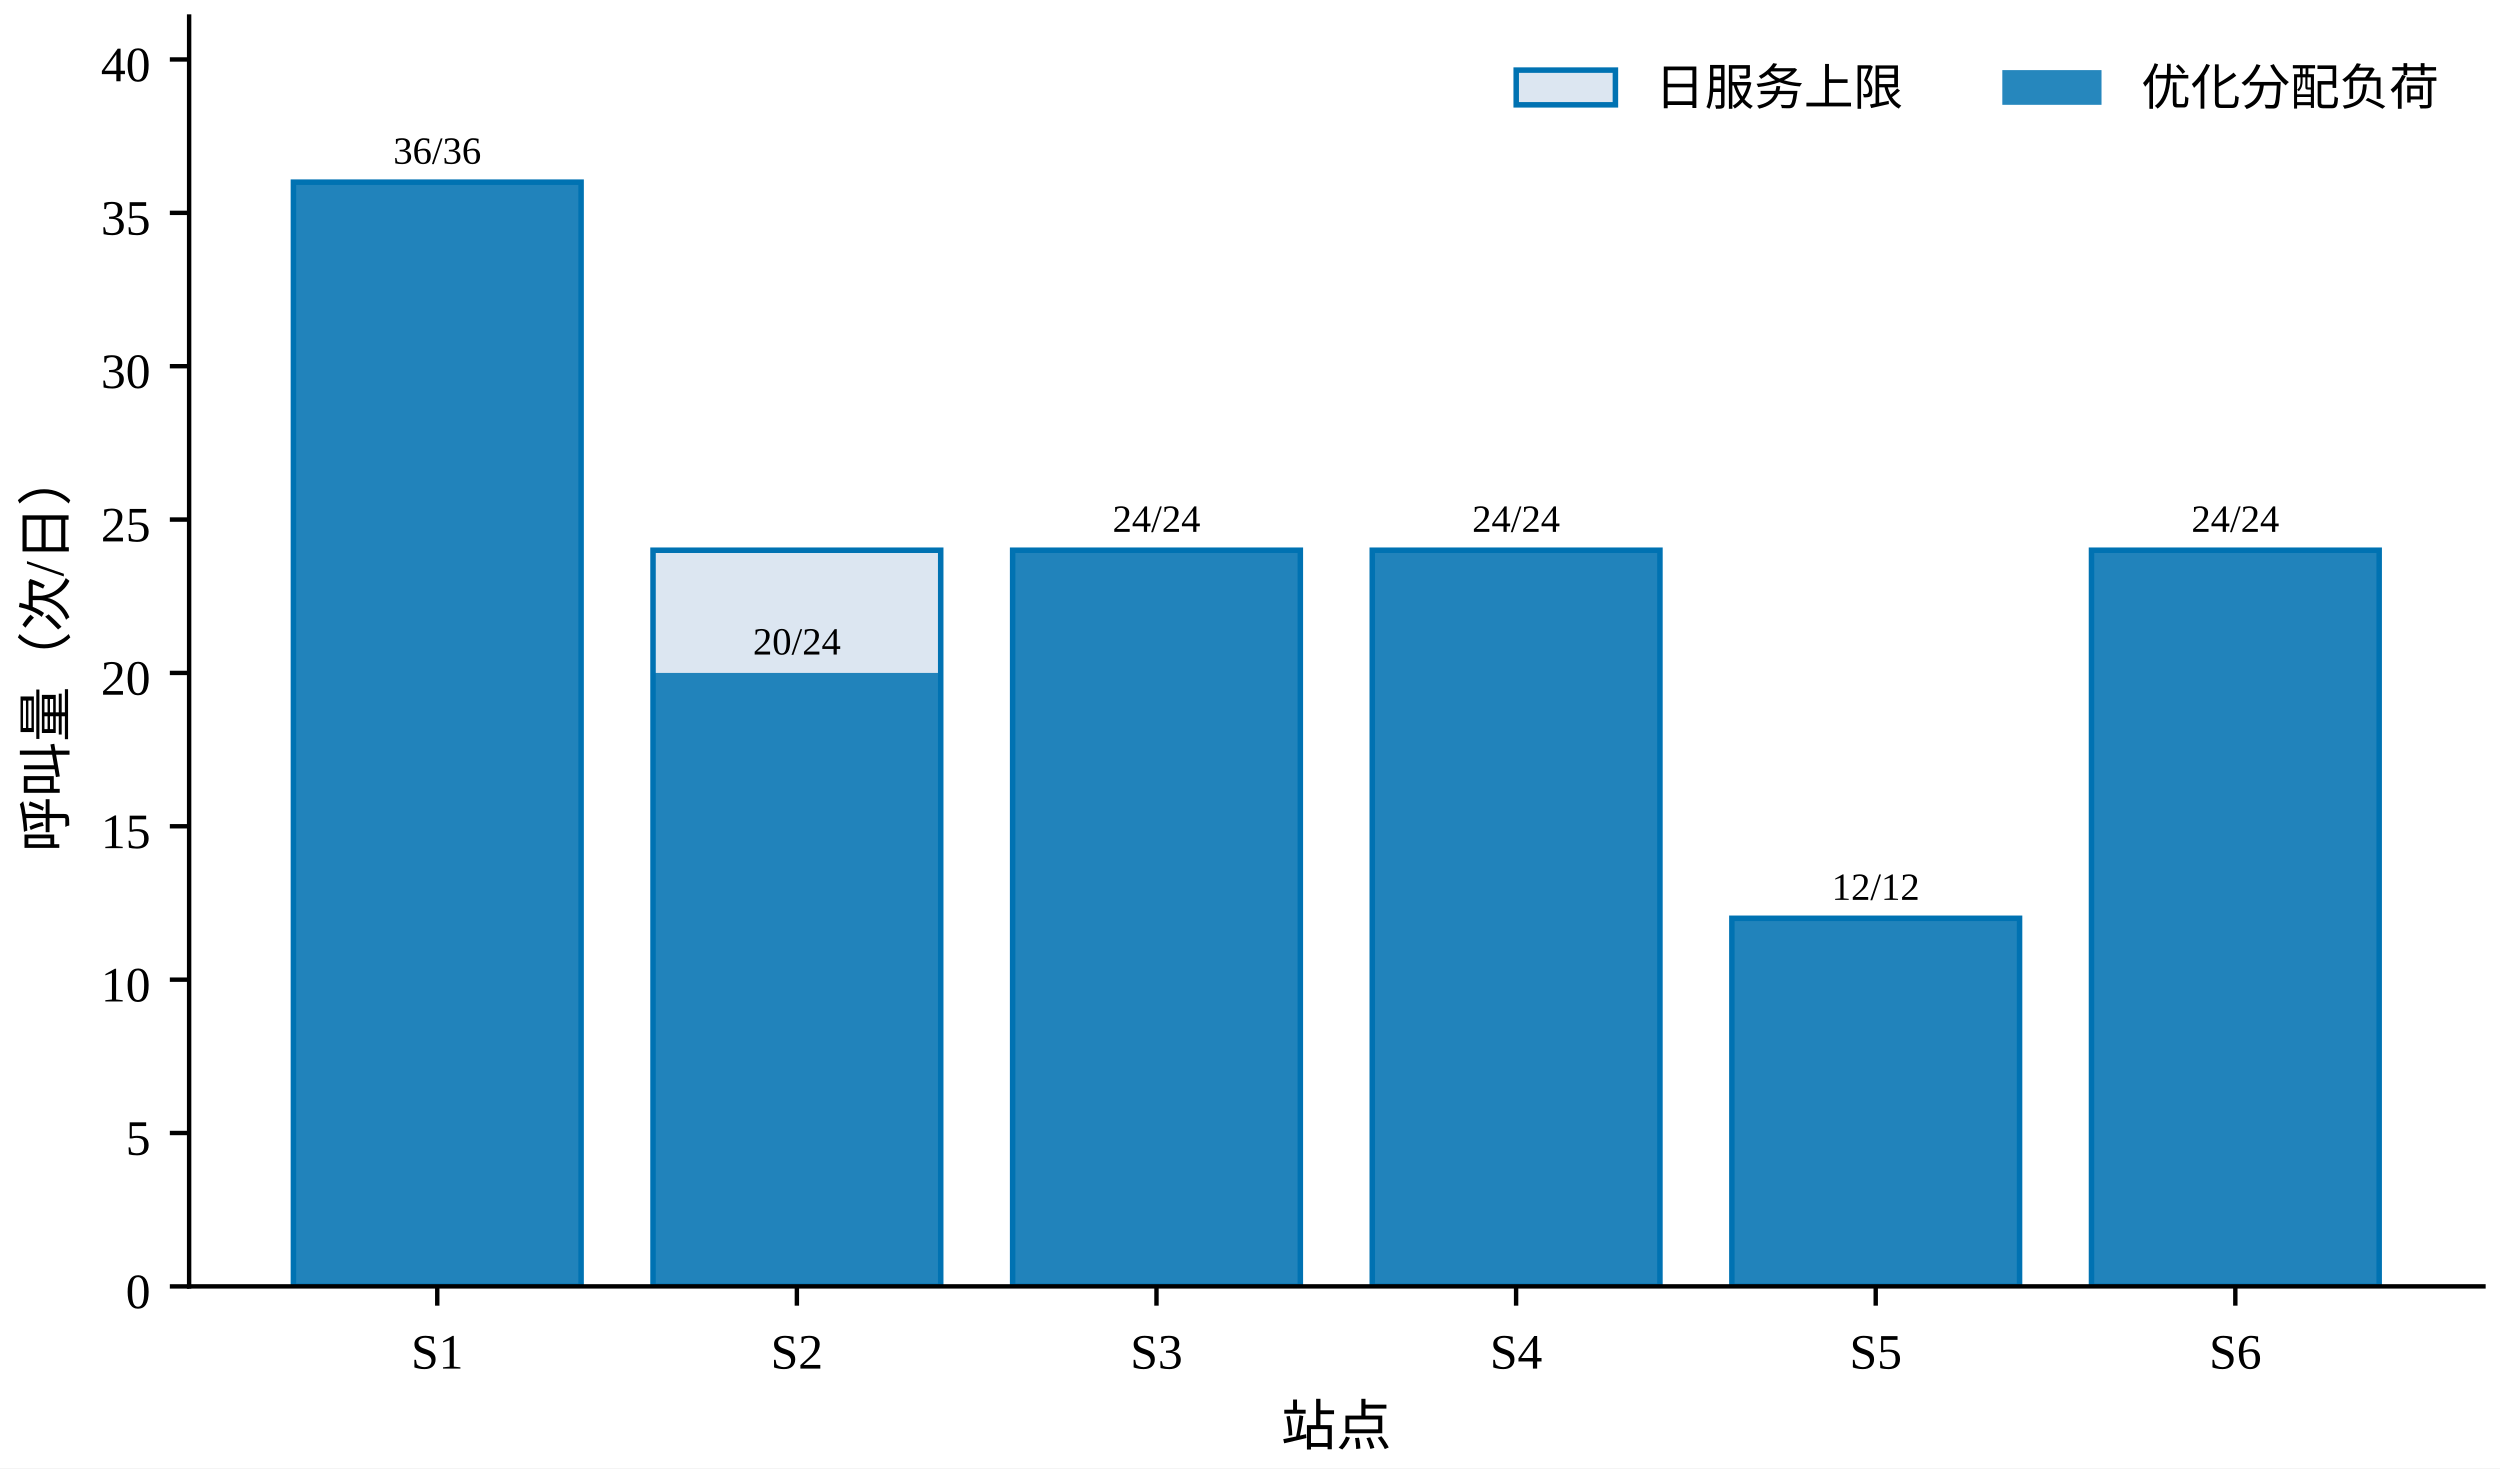
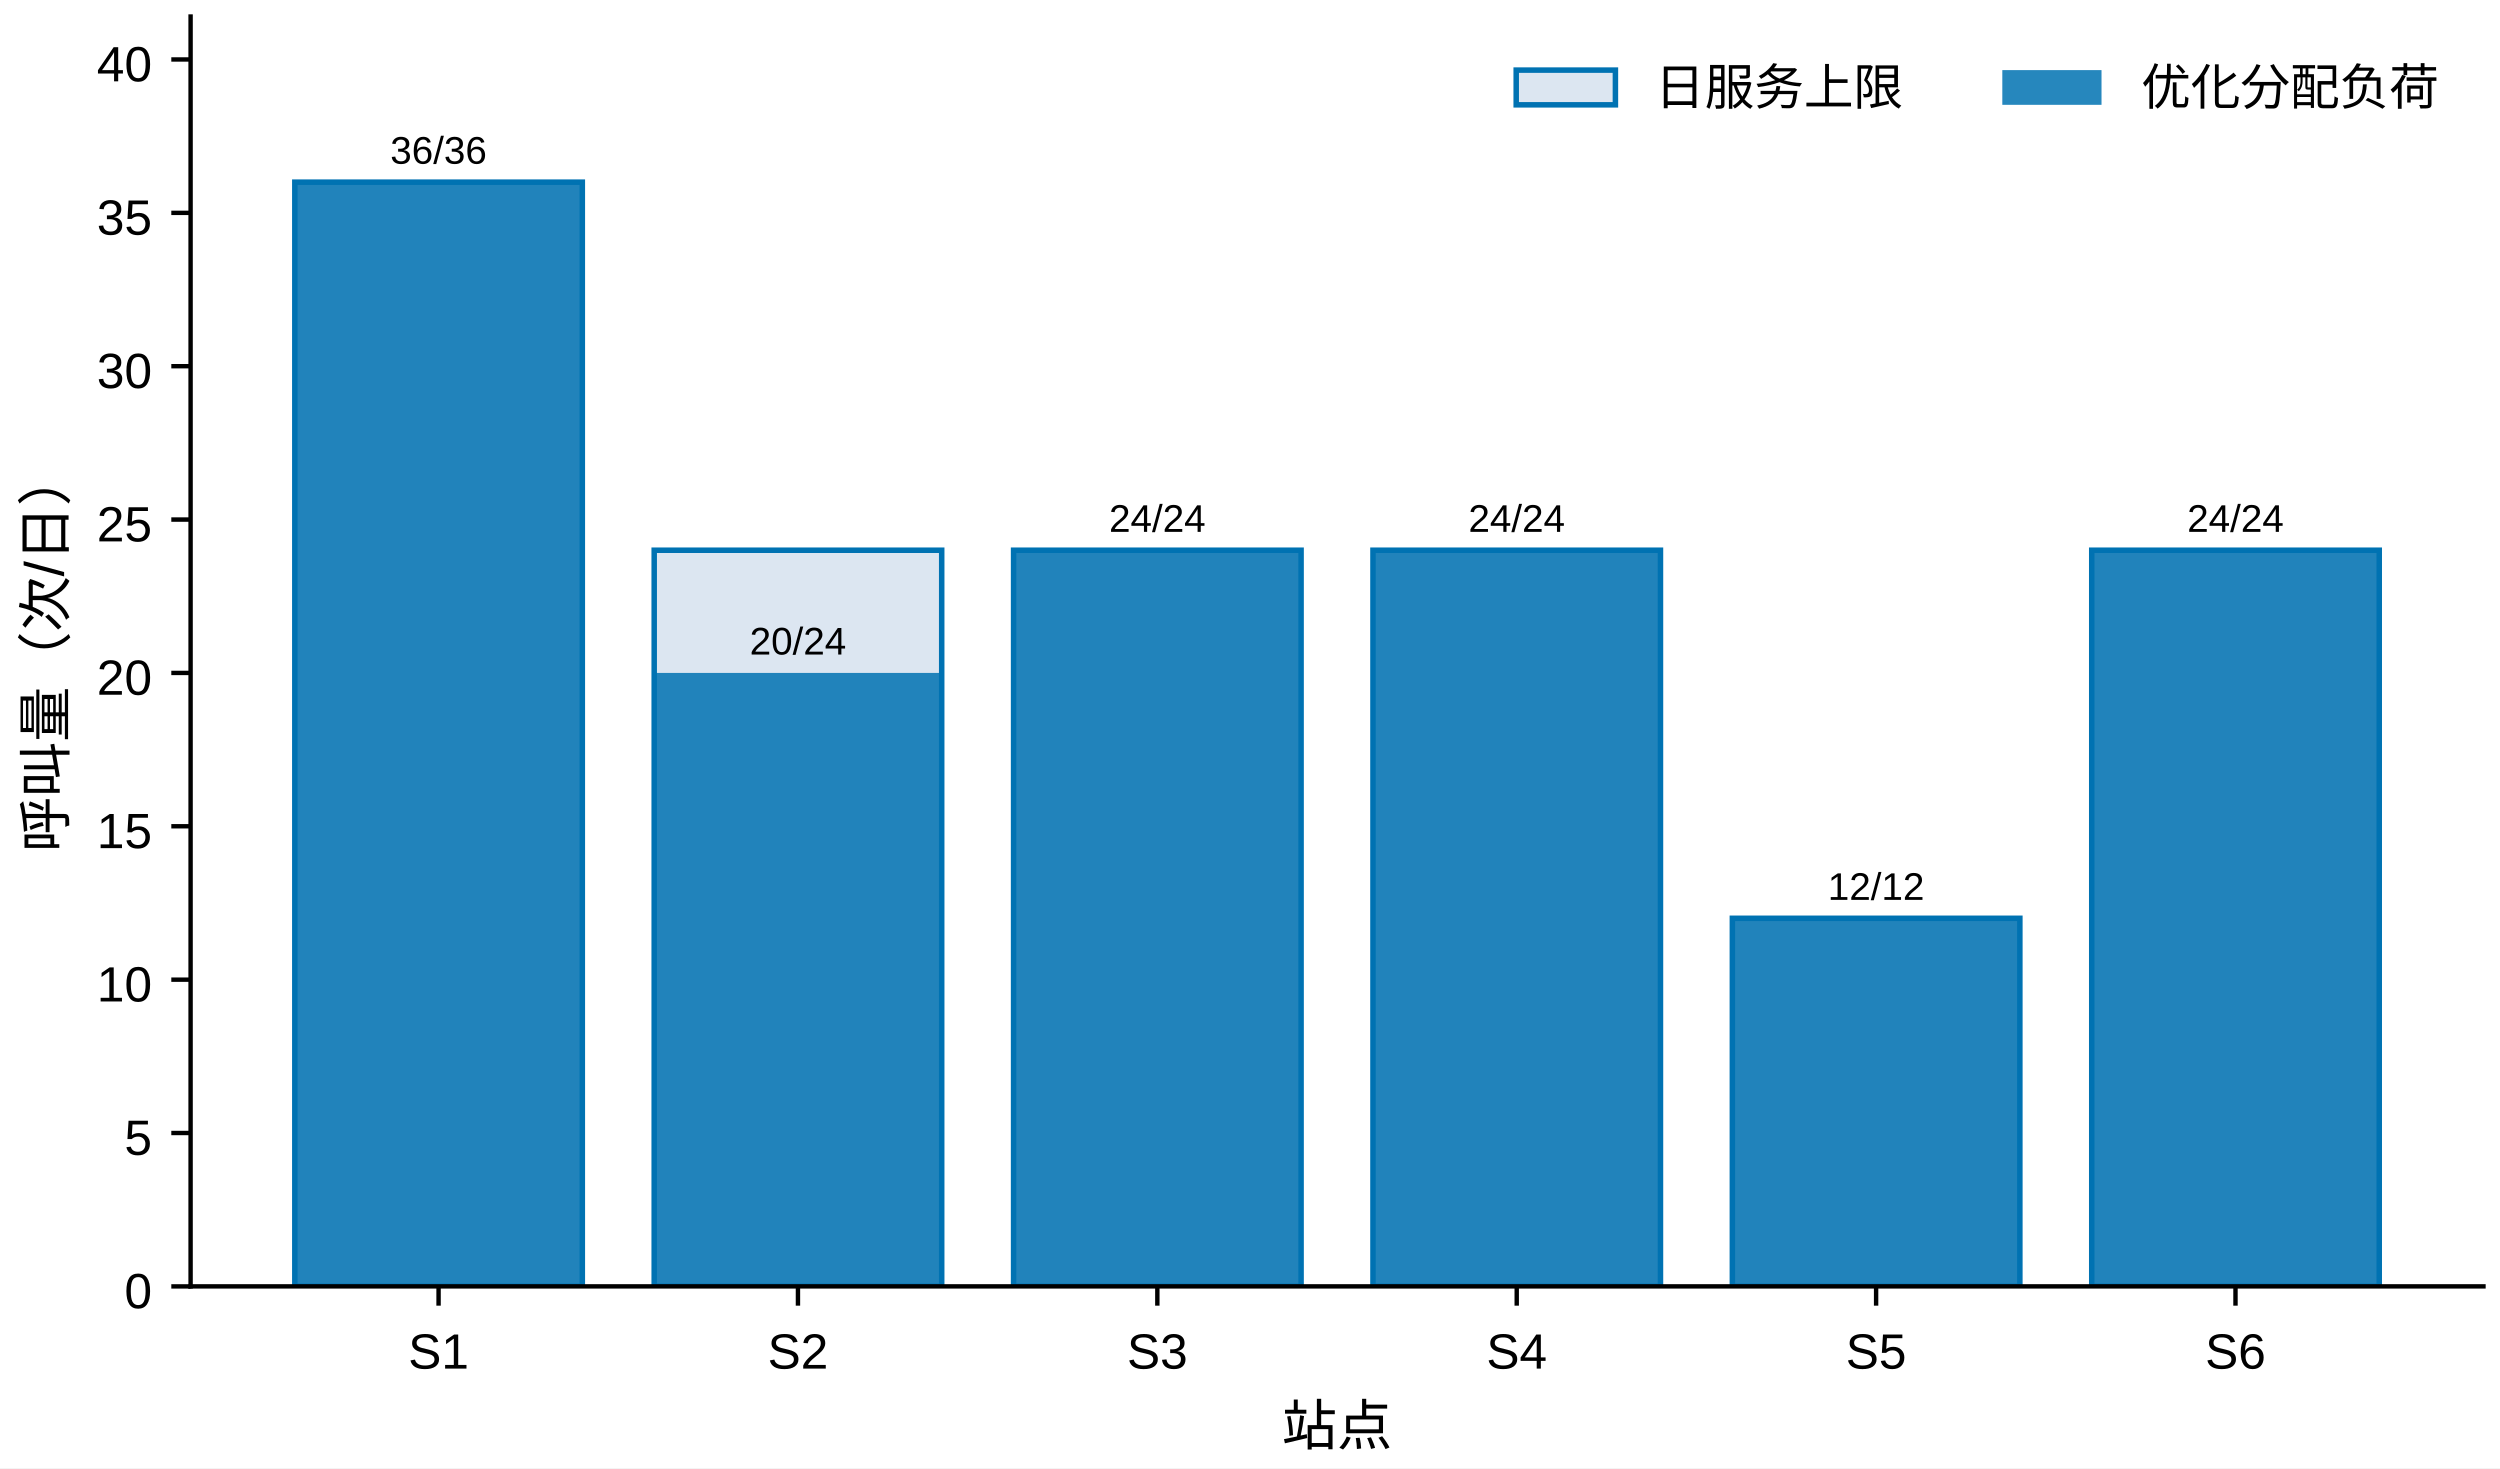
<svg xmlns="http://www.w3.org/2000/svg" xmlns:xlink="http://www.w3.org/1999/xlink" width="453.6pt" height="266.4pt" viewBox="0 0 453.6 266.4" version="1.1">
  <defs>
    <style type="text/css">*{stroke-linejoin: round; stroke-linecap: butt}</style>
  </defs>
  <g id="figure_1">
    <g id="patch_1">
-       <path d="M 0 266.4  L 453.6 266.4  L 453.6 0  L 0 0  z " style="fill: #ffffff" />
+       <path d="M 0 266.4 L 453.6 266.4 L 453.6 0 L 0 0 z " style="fill: #ffffff" />
    </g>
    <g id="axes_1">
      <g id="patch_2">
-         <path d="M 34.314 233.4  L 450.6 233.4  L 450.6 3  L 34.314 3  z " style="fill: #ffffff" />
+         <path d="M 34.581 233.4 L 450.6 233.4 L 450.6 3 L 34.581 3 z " style="fill: #ffffff" />
      </g>
      <g id="patch_3">
-         <path d="M 53.236 233.4  L 105.435 233.4  L 105.435 33.052  L 53.236 33.052  z " clip-path="url(#p767f2f8be1)" style="fill: #dce6f1; stroke: #0072b2; stroke-linejoin: miter" />
+         <path d="M 53.491 233.4 L 105.656 233.4 L 105.656 33.052 L 53.491 33.052 z " clip-path="url(#padba40a1f6)" style="fill: #dce6f1; stroke: #0072b2; stroke-linejoin: miter" />
      </g>
      <g id="patch_4">
-         <path d="M 118.484 233.4  L 170.683 233.4  L 170.683 99.835  L 118.484 99.835  z " clip-path="url(#p767f2f8be1)" style="fill: #dce6f1; stroke: #0072b2; stroke-linejoin: miter" />
+         <path d="M 118.698 233.4 L 170.863 233.4 L 170.863 99.835 L 118.698 99.835 z " clip-path="url(#padba40a1f6)" style="fill: #dce6f1; stroke: #0072b2; stroke-linejoin: miter" />
      </g>
      <g id="patch_5">
-         <path d="M 183.733 233.4  L 235.932 233.4  L 235.932 99.835  L 183.733 99.835  z " clip-path="url(#p767f2f8be1)" style="fill: #dce6f1; stroke: #0072b2; stroke-linejoin: miter" />
+         <path d="M 183.904 233.4 L 236.07 233.4 L 236.07 99.835 L 183.904 99.835 z " clip-path="url(#padba40a1f6)" style="fill: #dce6f1; stroke: #0072b2; stroke-linejoin: miter" />
      </g>
      <g id="patch_6">
-         <path d="M 248.982 233.4  L 301.18 233.4  L 301.18 99.835  L 248.982 99.835  z " clip-path="url(#p767f2f8be1)" style="fill: #dce6f1; stroke: #0072b2; stroke-linejoin: miter" />
+         <path d="M 249.111 233.4 L 301.276 233.4 L 301.276 99.835 L 249.111 99.835 z " clip-path="url(#padba40a1f6)" style="fill: #dce6f1; stroke: #0072b2; stroke-linejoin: miter" />
      </g>
      <g id="patch_7">
-         <path d="M 314.23 233.4  L 366.429 233.4  L 366.429 166.617  L 314.23 166.617  z " clip-path="url(#p767f2f8be1)" style="fill: #dce6f1; stroke: #0072b2; stroke-linejoin: miter" />
+         <path d="M 314.318 233.4 L 366.483 233.4 L 366.483 166.617 L 314.318 166.617 z " clip-path="url(#padba40a1f6)" style="fill: #dce6f1; stroke: #0072b2; stroke-linejoin: miter" />
      </g>
      <g id="patch_8">
-         <path d="M 379.479 233.4  L 431.678 233.4  L 431.678 99.835  L 379.479 99.835  z " clip-path="url(#p767f2f8be1)" style="fill: #dce6f1; stroke: #0072b2; stroke-linejoin: miter" />
+         <path d="M 379.524 233.4 L 431.69 233.4 L 431.69 99.835 L 379.524 99.835 z " clip-path="url(#padba40a1f6)" style="fill: #dce6f1; stroke: #0072b2; stroke-linejoin: miter" />
      </g>
      <g id="patch_9">
-         <path d="M 53.236 233.4  L 105.435 233.4  L 105.435 33.052  L 53.236 33.052  z " clip-path="url(#p767f2f8be1)" style="fill: #0072b2; opacity: 0.85" />
+         <path d="M 53.491 233.4 L 105.656 233.4 L 105.656 33.052 L 53.491 33.052 z " clip-path="url(#padba40a1f6)" style="fill: #0072b2; opacity: 0.85" />
      </g>
      <g id="patch_10">
-         <path d="M 118.484 233.4  L 170.683 233.4  L 170.683 122.096  L 118.484 122.096  z " clip-path="url(#p767f2f8be1)" style="fill: #0072b2; opacity: 0.85" />
+         <path d="M 118.698 233.4 L 170.863 233.4 L 170.863 122.096 L 118.698 122.096 z " clip-path="url(#padba40a1f6)" style="fill: #0072b2; opacity: 0.85" />
      </g>
      <g id="patch_11">
-         <path d="M 183.733 233.4  L 235.932 233.4  L 235.932 99.835  L 183.733 99.835  z " clip-path="url(#p767f2f8be1)" style="fill: #0072b2; opacity: 0.85" />
+         <path d="M 183.904 233.4 L 236.07 233.4 L 236.07 99.835 L 183.904 99.835 z " clip-path="url(#padba40a1f6)" style="fill: #0072b2; opacity: 0.85" />
      </g>
      <g id="patch_12">
-         <path d="M 248.982 233.4  L 301.18 233.4  L 301.18 99.835  L 248.982 99.835  z " clip-path="url(#p767f2f8be1)" style="fill: #0072b2; opacity: 0.85" />
+         <path d="M 249.111 233.4 L 301.276 233.4 L 301.276 99.835 L 249.111 99.835 z " clip-path="url(#padba40a1f6)" style="fill: #0072b2; opacity: 0.85" />
      </g>
      <g id="patch_13">
-         <path d="M 314.23 233.4  L 366.429 233.4  L 366.429 166.617  L 314.23 166.617  z " clip-path="url(#p767f2f8be1)" style="fill: #0072b2; opacity: 0.85" />
+         <path d="M 314.318 233.4 L 366.483 233.4 L 366.483 166.617 L 314.318 166.617 z " clip-path="url(#padba40a1f6)" style="fill: #0072b2; opacity: 0.85" />
      </g>
      <g id="patch_14">
-         <path d="M 379.479 233.4  L 431.678 233.4  L 431.678 99.835  L 379.479 99.835  z " clip-path="url(#p767f2f8be1)" style="fill: #0072b2; opacity: 0.85" />
+         <path d="M 379.524 233.4 L 431.69 233.4 L 431.69 99.835 L 379.524 99.835 z " clip-path="url(#padba40a1f6)" style="fill: #0072b2; opacity: 0.85" />
      </g>
      <g id="matplotlib.axis_1">
        <g id="xtick_1">
          <g id="line2d_1">
            <defs>
-               <path id="mc3f15a261b" d="M 0 0  L 0 3.5  " style="stroke: #000000; stroke-width: 0.8" />
+               <path id="m2171696612" d="M 0 0 L 0 3.5 " style="stroke: #000000; stroke-width: 0.8" />
            </defs>
            <g>
-               <use xlink:href="#mc3f15a261b" x="79.335" y="233.4" style="stroke: #000000; stroke-width: 0.8" />
+               <use xlink:href="#m2171696612" x="79.574" y="233.4" style="stroke: #000000; stroke-width: 0.8" />
            </g>
          </g>
          <g id="text_1">
-             <text style="font-size: 9px; font-family: 'Noto Serif SC', 'Times New Roman', 'Times', 'DejaVu Serif', serif; text-anchor: middle" x="79.335" y="248.32" transform="rotate(-0 79.33521 248.3198)">S1</text>
+             <text style="font-size: 9px; font-family: 'Noto Sans SC', 'Arial', 'Helvetica', 'DejaVu Sans', sans-serif; text-anchor: middle" x="79.574" y="248.32" transform="rotate(-0 79.5735 248.3198)">S1</text>
          </g>
        </g>
        <g id="xtick_2">
          <g id="line2d_2">
            <g>
-               <use xlink:href="#mc3f15a261b" x="144.584" y="233.4" style="stroke: #000000; stroke-width: 0.8" />
+               <use xlink:href="#m2171696612" x="144.78" y="233.4" style="stroke: #000000; stroke-width: 0.8" />
            </g>
          </g>
          <g id="text_2">
-             <text style="font-size: 9px; font-family: 'Noto Serif SC', 'Times New Roman', 'Times', 'DejaVu Serif', serif; text-anchor: middle" x="144.584" y="248.32" transform="rotate(-0 144.5838 248.3198)">S2</text>
+             <text style="font-size: 9px; font-family: 'Noto Sans SC', 'Arial', 'Helvetica', 'DejaVu Sans', sans-serif; text-anchor: middle" x="144.78" y="248.32" transform="rotate(-0 144.7802 248.3198)">S2</text>
          </g>
        </g>
        <g id="xtick_3">
          <g id="line2d_3">
            <g>
-               <use xlink:href="#mc3f15a261b" x="209.832" y="233.4" style="stroke: #000000; stroke-width: 0.8" />
+               <use xlink:href="#m2171696612" x="209.987" y="233.4" style="stroke: #000000; stroke-width: 0.8" />
            </g>
          </g>
          <g id="text_3">
-             <text style="font-size: 9px; font-family: 'Noto Serif SC', 'Times New Roman', 'Times', 'DejaVu Serif', serif; text-anchor: middle" x="209.832" y="248.32" transform="rotate(-0 209.8324 248.3198)">S3</text>
+             <text style="font-size: 9px; font-family: 'Noto Sans SC', 'Arial', 'Helvetica', 'DejaVu Sans', sans-serif; text-anchor: middle" x="209.987" y="248.32" transform="rotate(-0 209.987 248.3198)">S3</text>
          </g>
        </g>
        <g id="xtick_4">
          <g id="line2d_4">
            <g>
-               <use xlink:href="#mc3f15a261b" x="275.081" y="233.4" style="stroke: #000000; stroke-width: 0.8" />
+               <use xlink:href="#m2171696612" x="275.194" y="233.4" style="stroke: #000000; stroke-width: 0.8" />
            </g>
          </g>
          <g id="text_4">
-             <text style="font-size: 9px; font-family: 'Noto Serif SC', 'Times New Roman', 'Times', 'DejaVu Serif', serif; text-anchor: middle" x="275.081" y="248.32" transform="rotate(-0 275.081 248.3198)">S4</text>
+             <text style="font-size: 9px; font-family: 'Noto Sans SC', 'Arial', 'Helvetica', 'DejaVu Sans', sans-serif; text-anchor: middle" x="275.194" y="248.32" transform="rotate(-0 275.1937 248.3198)">S4</text>
          </g>
        </g>
        <g id="xtick_5">
          <g id="line2d_5">
            <g>
-               <use xlink:href="#mc3f15a261b" x="340.33" y="233.4" style="stroke: #000000; stroke-width: 0.8" />
+               <use xlink:href="#m2171696612" x="340.4" y="233.4" style="stroke: #000000; stroke-width: 0.8" />
            </g>
          </g>
          <g id="text_5">
-             <text style="font-size: 9px; font-family: 'Noto Serif SC', 'Times New Roman', 'Times', 'DejaVu Serif', serif; text-anchor: middle" x="340.33" y="248.32" transform="rotate(-0 340.3296 248.3198)">S5</text>
+             <text style="font-size: 9px; font-family: 'Noto Sans SC', 'Arial', 'Helvetica', 'DejaVu Sans', sans-serif; text-anchor: middle" x="340.4" y="248.32" transform="rotate(-0 340.4004 248.3198)">S5</text>
          </g>
        </g>
        <g id="xtick_6">
          <g id="line2d_6">
            <g>
-               <use xlink:href="#mc3f15a261b" x="405.578" y="233.4" style="stroke: #000000; stroke-width: 0.8" />
+               <use xlink:href="#m2171696612" x="405.607" y="233.4" style="stroke: #000000; stroke-width: 0.8" />
            </g>
          </g>
          <g id="text_6">
-             <text style="font-size: 9px; font-family: 'Noto Serif SC', 'Times New Roman', 'Times', 'DejaVu Serif', serif; text-anchor: middle" x="405.578" y="248.32" transform="rotate(-0 405.5782 248.3198)">S6</text>
+             <text style="font-size: 9px; font-family: 'Noto Sans SC', 'Arial', 'Helvetica', 'DejaVu Sans', sans-serif; text-anchor: middle" x="405.607" y="248.32" transform="rotate(-0 405.6071 248.3198)">S6</text>
          </g>
        </g>
        <g id="text_7">
-           <text style="font-size: 10px; font-family: 'Noto Serif SC', 'Times New Roman', 'Times', 'DejaVu Serif', serif; text-anchor: middle" x="242.457" y="262.2" transform="rotate(-0 242.4567 262.1998)">站点</text>
+           <text style="font-size: 10px; font-family: 'Noto Sans SC', 'Arial', 'Helvetica', 'DejaVu Sans', sans-serif; text-anchor: middle" x="242.59" y="262.2" transform="rotate(-0 242.5903 262.1998)">站点</text>
        </g>
      </g>
      <g id="matplotlib.axis_2">
        <g id="ytick_1">
          <g id="line2d_7">
            <defs>
-               <path id="ma441d23f99" d="M 0 0  L -3.5 0  " style="stroke: #000000; stroke-width: 0.8" />
+               <path id="m271de3c010" d="M 0 0 L -3.5 0 " style="stroke: #000000; stroke-width: 0.8" />
            </defs>
            <g>
-               <use xlink:href="#ma441d23f99" x="34.314" y="233.4" style="stroke: #000000; stroke-width: 0.8" />
+               <use xlink:href="#m271de3c010" x="34.581" y="233.4" style="stroke: #000000; stroke-width: 0.8" />
            </g>
          </g>
          <g id="text_8">
-             <text style="font-size: 9px; font-family: 'Noto Serif SC', 'Times New Roman', 'Times', 'DejaVu Serif', serif; text-anchor: end" x="27.314" y="237.36" transform="rotate(-0 27.31368 237.3598)">0</text>
+             <text style="font-size: 9px; font-family: 'Noto Sans SC', 'Arial', 'Helvetica', 'DejaVu Sans', sans-serif; text-anchor: end" x="27.581" y="237.36" transform="rotate(-0 27.58086 237.3598)">0</text>
          </g>
        </g>
        <g id="ytick_2">
          <g id="line2d_8">
            <g>
-               <use xlink:href="#ma441d23f99" x="34.314" y="205.574" style="stroke: #000000; stroke-width: 0.8" />
+               <use xlink:href="#m271de3c010" x="34.581" y="205.574" style="stroke: #000000; stroke-width: 0.8" />
            </g>
          </g>
          <g id="text_9">
-             <text style="font-size: 9px; font-family: 'Noto Serif SC', 'Times New Roman', 'Times', 'DejaVu Serif', serif; text-anchor: end" x="27.314" y="209.534" transform="rotate(-0 27.31368 209.5337)">5</text>
+             <text style="font-size: 9px; font-family: 'Noto Sans SC', 'Arial', 'Helvetica', 'DejaVu Sans', sans-serif; text-anchor: end" x="27.581" y="209.534" transform="rotate(-0 27.58086 209.5337)">5</text>
          </g>
        </g>
        <g id="ytick_3">
          <g id="line2d_9">
            <g>
-               <use xlink:href="#ma441d23f99" x="34.314" y="177.748" style="stroke: #000000; stroke-width: 0.8" />
+               <use xlink:href="#m271de3c010" x="34.581" y="177.748" style="stroke: #000000; stroke-width: 0.8" />
            </g>
          </g>
          <g id="text_10">
-             <text style="font-size: 9px; font-family: 'Noto Serif SC', 'Times New Roman', 'Times', 'DejaVu Serif', serif; text-anchor: end" x="27.314" y="181.708" transform="rotate(-0 27.31368 181.7077)">10</text>
+             <text style="font-size: 9px; font-family: 'Noto Sans SC', 'Arial', 'Helvetica', 'DejaVu Sans', sans-serif; text-anchor: end" x="27.581" y="181.708" transform="rotate(-0 27.58086 181.7077)">10</text>
          </g>
        </g>
        <g id="ytick_4">
          <g id="line2d_10">
            <g>
-               <use xlink:href="#ma441d23f99" x="34.314" y="149.922" style="stroke: #000000; stroke-width: 0.8" />
+               <use xlink:href="#m271de3c010" x="34.581" y="149.922" style="stroke: #000000; stroke-width: 0.8" />
            </g>
          </g>
          <g id="text_11">
-             <text style="font-size: 9px; font-family: 'Noto Serif SC', 'Times New Roman', 'Times', 'DejaVu Serif', serif; text-anchor: end" x="27.314" y="153.882" transform="rotate(-0 27.31368 153.8817)">15</text>
+             <text style="font-size: 9px; font-family: 'Noto Sans SC', 'Arial', 'Helvetica', 'DejaVu Sans', sans-serif; text-anchor: end" x="27.581" y="153.882" transform="rotate(-0 27.58086 153.8817)">15</text>
          </g>
        </g>
        <g id="ytick_5">
          <g id="line2d_11">
            <g>
-               <use xlink:href="#ma441d23f99" x="34.314" y="122.096" style="stroke: #000000; stroke-width: 0.8" />
+               <use xlink:href="#m271de3c010" x="34.581" y="122.096" style="stroke: #000000; stroke-width: 0.8" />
            </g>
          </g>
          <g id="text_12">
-             <text style="font-size: 9px; font-family: 'Noto Serif SC', 'Times New Roman', 'Times', 'DejaVu Serif', serif; text-anchor: end" x="27.314" y="126.056" transform="rotate(-0 27.31368 126.0556)">20</text>
+             <text style="font-size: 9px; font-family: 'Noto Sans SC', 'Arial', 'Helvetica', 'DejaVu Sans', sans-serif; text-anchor: end" x="27.581" y="126.056" transform="rotate(-0 27.58086 126.0556)">20</text>
          </g>
        </g>
        <g id="ytick_6">
          <g id="line2d_12">
            <g>
-               <use xlink:href="#ma441d23f99" x="34.314" y="94.27" style="stroke: #000000; stroke-width: 0.8" />
+               <use xlink:href="#m271de3c010" x="34.581" y="94.27" style="stroke: #000000; stroke-width: 0.8" />
            </g>
          </g>
          <g id="text_13">
-             <text style="font-size: 9px; font-family: 'Noto Serif SC', 'Times New Roman', 'Times', 'DejaVu Serif', serif; text-anchor: end" x="27.314" y="98.23" transform="rotate(-0 27.31368 98.22961)">25</text>
+             <text style="font-size: 9px; font-family: 'Noto Sans SC', 'Arial', 'Helvetica', 'DejaVu Sans', sans-serif; text-anchor: end" x="27.581" y="98.23" transform="rotate(-0 27.58086 98.22961)">25</text>
          </g>
        </g>
        <g id="ytick_7">
          <g id="line2d_13">
            <g>
-               <use xlink:href="#ma441d23f99" x="34.314" y="66.444" style="stroke: #000000; stroke-width: 0.8" />
+               <use xlink:href="#m271de3c010" x="34.581" y="66.444" style="stroke: #000000; stroke-width: 0.8" />
            </g>
          </g>
          <g id="text_14">
-             <text style="font-size: 9px; font-family: 'Noto Serif SC', 'Times New Roman', 'Times', 'DejaVu Serif', serif; text-anchor: end" x="27.314" y="70.404" transform="rotate(-0 27.31368 70.40359)">30</text>
+             <text style="font-size: 9px; font-family: 'Noto Sans SC', 'Arial', 'Helvetica', 'DejaVu Sans', sans-serif; text-anchor: end" x="27.581" y="70.404" transform="rotate(-0 27.58086 70.40359)">30</text>
          </g>
        </g>
        <g id="ytick_8">
          <g id="line2d_14">
            <g>
-               <use xlink:href="#ma441d23f99" x="34.314" y="38.618" style="stroke: #000000; stroke-width: 0.8" />
+               <use xlink:href="#m271de3c010" x="34.581" y="38.618" style="stroke: #000000; stroke-width: 0.8" />
            </g>
          </g>
          <g id="text_15">
-             <text style="font-size: 9px; font-family: 'Noto Serif SC', 'Times New Roman', 'Times', 'DejaVu Serif', serif; text-anchor: end" x="27.314" y="42.578" transform="rotate(-0 27.31368 42.57756)">35</text>
+             <text style="font-size: 9px; font-family: 'Noto Sans SC', 'Arial', 'Helvetica', 'DejaVu Sans', sans-serif; text-anchor: end" x="27.581" y="42.578" transform="rotate(-0 27.58086 42.57756)">35</text>
          </g>
        </g>
        <g id="ytick_9">
          <g id="line2d_15">
            <g>
-               <use xlink:href="#ma441d23f99" x="34.314" y="10.792" style="stroke: #000000; stroke-width: 0.8" />
+               <use xlink:href="#m271de3c010" x="34.581" y="10.792" style="stroke: #000000; stroke-width: 0.8" />
            </g>
          </g>
          <g id="text_16">
-             <text style="font-size: 9px; font-family: 'Noto Serif SC', 'Times New Roman', 'Times', 'DejaVu Serif', serif; text-anchor: end" x="27.314" y="14.752" transform="rotate(-0 27.31368 14.75153)">40</text>
+             <text style="font-size: 9px; font-family: 'Noto Sans SC', 'Arial', 'Helvetica', 'DejaVu Sans', sans-serif; text-anchor: end" x="27.581" y="14.752" transform="rotate(-0 27.58086 14.75153)">40</text>
          </g>
        </g>
        <g id="text_17">
-           <text style="font-size: 10px; font-family: 'Noto Serif SC', 'Times New Roman', 'Times', 'DejaVu Serif', serif; text-anchor: middle" x="11.8" y="118.2" transform="rotate(-90 11.80024 118.2)">呼叫量（次/日）</text>
+           <text style="font-size: 10px; font-family: 'Noto Sans SC', 'Arial', 'Helvetica', 'DejaVu Sans', sans-serif; text-anchor: middle" x="11.8" y="118.2" transform="rotate(-90 11.80024 118.2)">呼叫量（次/日）</text>
        </g>
      </g>
      <g id="patch_15">
-         <path d="M 34.314 233.4  L 34.314 3  " style="fill: none; stroke: #000000; stroke-width: 0.8; stroke-linejoin: miter; stroke-linecap: square" />
+         <path d="M 34.581 233.4 L 34.581 3 " style="fill: none; stroke: #000000; stroke-width: 0.8; stroke-linejoin: miter; stroke-linecap: square" />
      </g>
      <g id="patch_16">
-         <path d="M 34.314 233.4  L 450.6 233.4  " style="fill: none; stroke: #000000; stroke-width: 0.8; stroke-linejoin: miter; stroke-linecap: square" />
+         <path d="M 34.581 233.4 L 450.6 233.4 " style="fill: none; stroke: #000000; stroke-width: 0.8; stroke-linejoin: miter; stroke-linecap: square" />
      </g>
      <g id="text_18">
-         <text style="font-size: 7px; font-family: 'Noto Serif SC', 'Times New Roman', 'Times', 'DejaVu Serif', serif; text-anchor: middle" x="79.335" y="29.713" transform="rotate(-0 79.33521 29.71323)">36/36</text>
+         <text style="font-size: 7px; font-family: 'Noto Sans SC', 'Arial', 'Helvetica', 'DejaVu Sans', sans-serif; text-anchor: middle" x="79.574" y="29.713" transform="rotate(-0 79.5735 29.71323)">36/36</text>
      </g>
      <g id="text_19">
-         <text style="font-size: 7px; font-family: 'Noto Serif SC', 'Times New Roman', 'Times', 'DejaVu Serif', serif; text-anchor: middle" x="144.584" y="118.757" transform="rotate(-0 144.5838 118.7565)">20/24</text>
+         <text style="font-size: 7px; font-family: 'Noto Sans SC', 'Arial', 'Helvetica', 'DejaVu Sans', sans-serif; text-anchor: middle" x="144.78" y="118.757" transform="rotate(-0 144.7802 118.7565)">20/24</text>
      </g>
      <g id="text_20">
-         <text style="font-size: 7px; font-family: 'Noto Serif SC', 'Times New Roman', 'Times', 'DejaVu Serif', serif; text-anchor: middle" x="209.832" y="96.496" transform="rotate(-0 209.8324 96.4957)">24/24</text>
+         <text style="font-size: 7px; font-family: 'Noto Sans SC', 'Arial', 'Helvetica', 'DejaVu Sans', sans-serif; text-anchor: middle" x="209.987" y="96.496" transform="rotate(-0 209.987 96.4957)">24/24</text>
      </g>
      <g id="text_21">
-         <text style="font-size: 7px; font-family: 'Noto Serif SC', 'Times New Roman', 'Times', 'DejaVu Serif', serif; text-anchor: middle" x="275.081" y="96.496" transform="rotate(-0 275.081 96.4957)">24/24</text>
+         <text style="font-size: 7px; font-family: 'Noto Sans SC', 'Arial', 'Helvetica', 'DejaVu Sans', sans-serif; text-anchor: middle" x="275.194" y="96.496" transform="rotate(-0 275.1937 96.4957)">24/24</text>
      </g>
      <g id="text_22">
-         <text style="font-size: 7px; font-family: 'Noto Serif SC', 'Times New Roman', 'Times', 'DejaVu Serif', serif; text-anchor: middle" x="340.33" y="163.278" transform="rotate(-0 340.3296 163.2782)">12/12</text>
+         <text style="font-size: 7px; font-family: 'Noto Sans SC', 'Arial', 'Helvetica', 'DejaVu Sans', sans-serif; text-anchor: middle" x="340.4" y="163.278" transform="rotate(-0 340.4004 163.2782)">12/12</text>
      </g>
      <g id="text_23">
-         <text style="font-size: 7px; font-family: 'Noto Serif SC', 'Times New Roman', 'Times', 'DejaVu Serif', serif; text-anchor: middle" x="405.578" y="96.496" transform="rotate(-0 405.5782 96.4957)">24/24</text>
+         <text style="font-size: 7px; font-family: 'Noto Sans SC', 'Arial', 'Helvetica', 'DejaVu Sans', sans-serif; text-anchor: middle" x="405.607" y="96.496" transform="rotate(-0 405.6071 96.4957)">24/24</text>
      </g>
      <g id="legend_1">
        <g id="patch_17">
-           <path d="M 275.1 19.02  L 293.1 19.02  L 293.1 12.72  L 275.1 12.72  z " style="fill: #dce6f1; stroke: #0072b2; stroke-linejoin: miter" />
+           <path d="M 275.1 19.02 L 293.1 19.02 L 293.1 12.72 L 275.1 12.72 z " style="fill: #dce6f1; stroke: #0072b2; stroke-linejoin: miter" />
        </g>
        <g id="text_24">
-           <text style="font-size: 9px; font-family: 'Noto Serif SC', 'Times New Roman', 'Times', 'DejaVu Serif', serif; text-anchor: start" x="300.3" y="19.02" transform="rotate(-0 300.2998 19.02024)">日服务上限</text>
+           <text style="font-size: 9px; font-family: 'Noto Sans SC', 'Arial', 'Helvetica', 'DejaVu Sans', sans-serif; text-anchor: start" x="300.3" y="19.02" transform="rotate(-0 300.2998 19.02024)">日服务上限</text>
        </g>
        <g id="patch_18">
-           <path d="M 363.3 19.02  L 381.3 19.02  L 381.3 12.72  L 363.3 12.72  z " style="fill: #0072b2; opacity: 0.85" />
+           <path d="M 363.3 19.02 L 381.3 19.02 L 381.3 12.72 L 363.3 12.72 z " style="fill: #0072b2; opacity: 0.85" />
        </g>
        <g id="text_25">
-           <text style="font-size: 9px; font-family: 'Noto Serif SC', 'Times New Roman', 'Times', 'DejaVu Serif', serif; text-anchor: start" x="388.5" y="19.02" transform="rotate(-0 388.4998 19.02024)">优化分配负荷</text>
+           <text style="font-size: 9px; font-family: 'Noto Sans SC', 'Arial', 'Helvetica', 'DejaVu Sans', sans-serif; text-anchor: start" x="388.5" y="19.02" transform="rotate(-0 388.4998 19.02024)">优化分配负荷</text>
        </g>
      </g>
    </g>
  </g>
  <defs>
-     <clipPath id="p767f2f8be1">
-       <rect x="34.314" y="3" width="416.286" height="230.4" />
+     <clipPath id="padba40a1f6">
+       <rect x="34.581" y="3" width="416.019" height="230.4" />
    </clipPath>
  </defs>
</svg>
